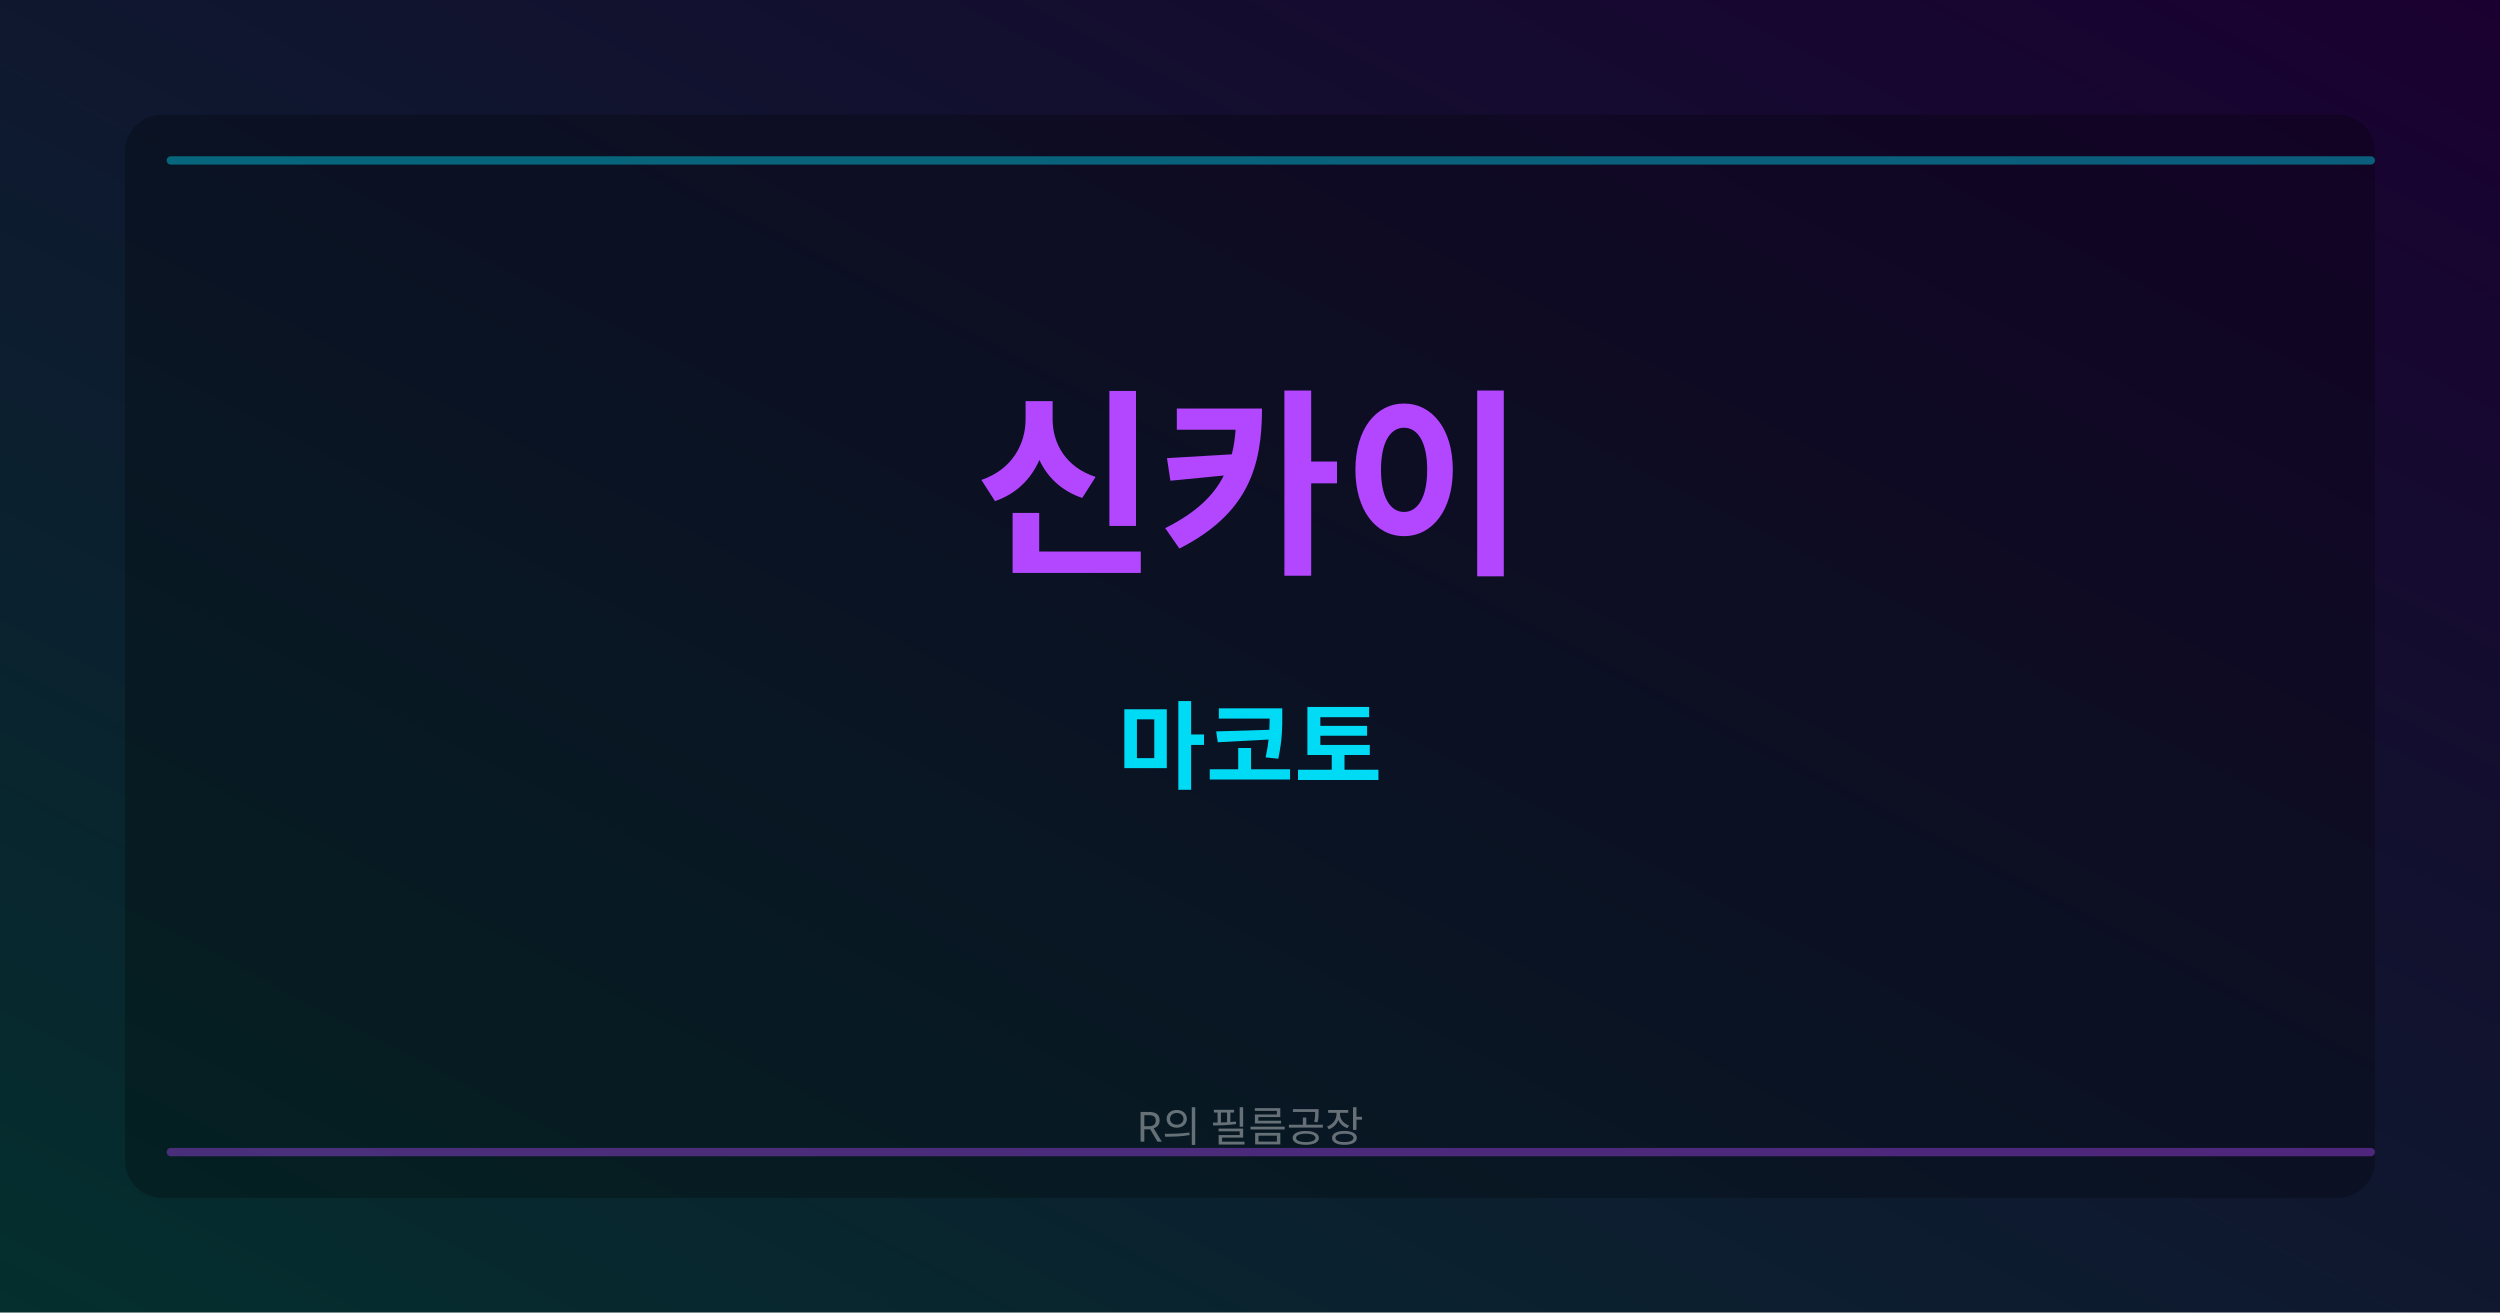
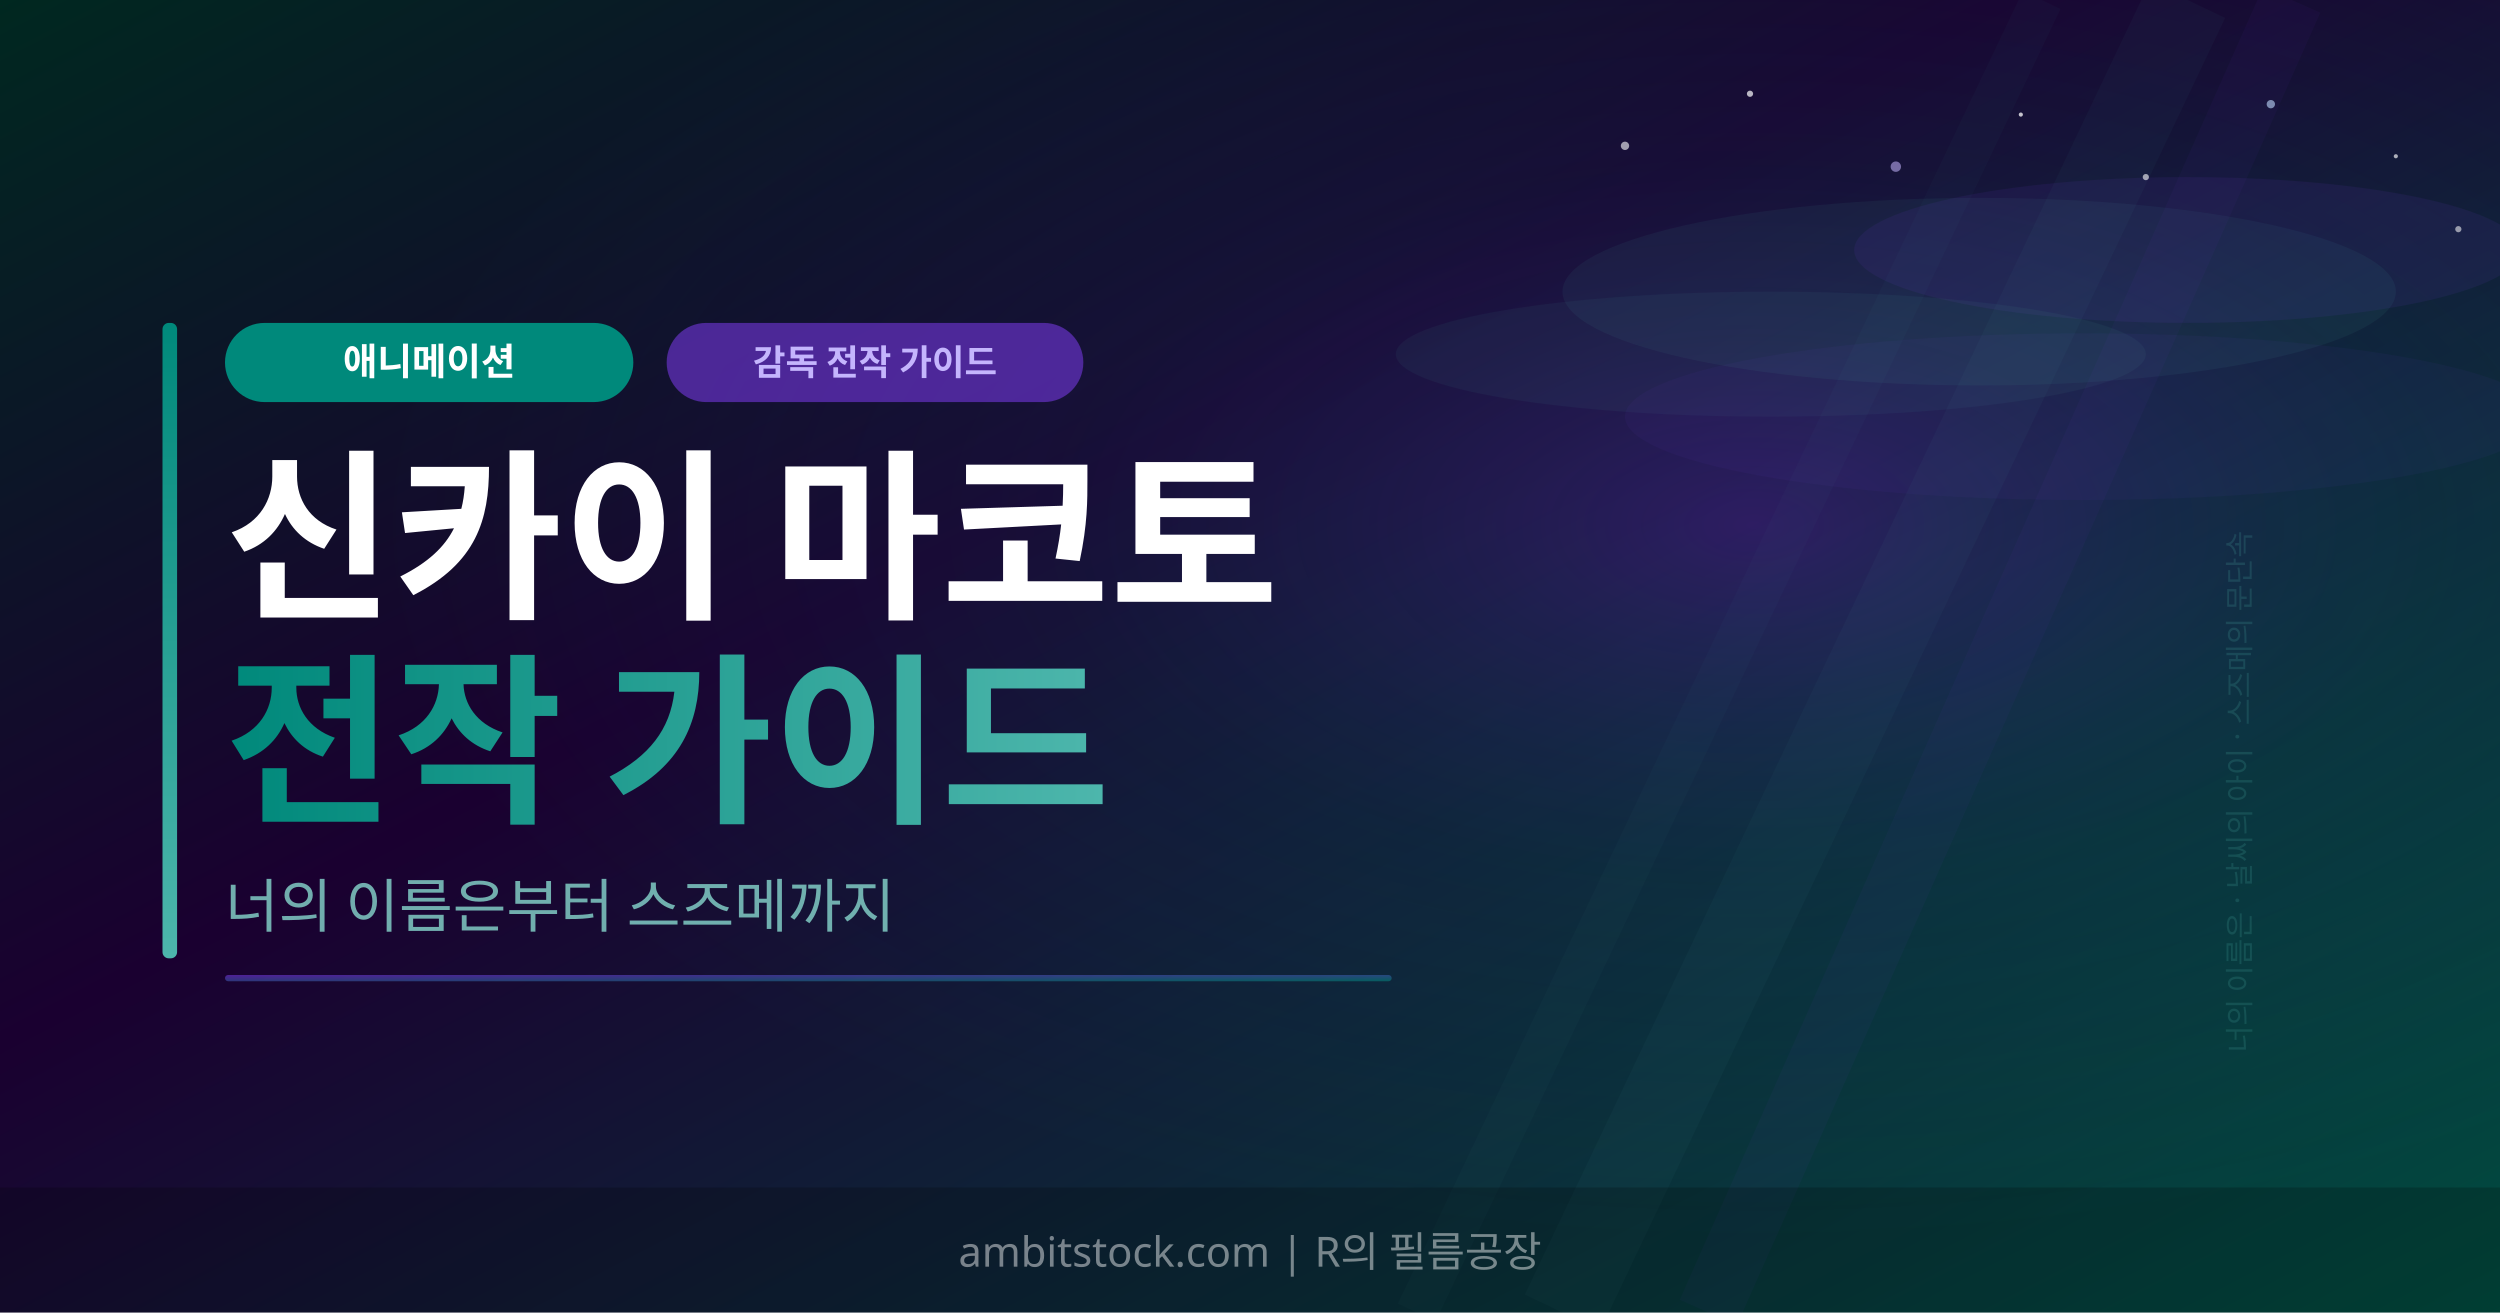
- <svg xmlns="http://www.w3.org/2000/svg" width="1200" height="630">
+ <svg xmlns="http://www.w3.org/2000/svg" viewBox="0 0 1200 630" width="1200" height="630">
  <defs>
-     <linearGradient id="bg" x1="100%" y1="0%" x2="0%" y2="100%">
-       <stop offset="0%" style="stop-color:#1a0030" />
-       <stop offset="100%" style="stop-color:#042f2e" />
+     <linearGradient id="bg" x1="0%" y1="0%" x2="100%" y2="100%">
+       <stop offset="0%" stop-color="#002820" />
+       <stop offset="40%" stop-color="#1a0030" />
+       <stop offset="100%" stop-color="#004d40" />
    </linearGradient>
+     <linearGradient id="accent" x1="0%" y1="0%" x2="0%" y2="100%">
+       <stop offset="0%" stop-color="#00897b" />
+       <stop offset="100%" stop-color="#4db6ac" />
+     </linearGradient>
+     <linearGradient id="accentH" x1="0%" y1="0%" x2="100%" y2="0%">
+       <stop offset="0%" stop-color="#00897b" />
+       <stop offset="100%" stop-color="#4db6ac" />
+     </linearGradient>
+     <linearGradient id="purpleTeal" x1="0%" y1="0%" x2="100%" y2="100%">
+       <stop offset="0%" stop-color="#7c3aed" />
+       <stop offset="100%" stop-color="#00897b" />
+     </linearGradient>
+     <radialGradient id="shinkai" cx="70%" cy="40%" r="55%">
+       <stop offset="0%" stop-color="#7c3aed" stop-opacity="0.25" />
+       <stop offset="50%" stop-color="#00897b" stop-opacity="0.1" />
+       <stop offset="100%" stop-color="#00897b" stop-opacity="0.0" />
+     </radialGradient>
  </defs>
  <rect width="1200" height="630" fill="url(#bg)" />
-   <rect x="60" y="55" width="1080" height="520" rx="18" fill="rgba(0,0,0,0.25)" />
-   <rect x="80" y="75" width="1060" height="4" rx="2" fill="rgba(0,229,255,0.4)" />
-   <rect x="80" y="551" width="1060" height="4" rx="2" fill="rgba(179,71,255,0.4)" />
-   <text x="600" y="268" text-anchor="middle" font-size="96" font-weight="900" fill="#b347ff" font-family="Pretendard, sans-serif">신카이</text>
-   <text x="600" y="375" text-anchor="middle" font-size="46" font-weight="700" fill="rgba(0,229,255,0.95)" font-family="Pretendard, sans-serif">마코토</text>
-   <text x="600" y="548" text-anchor="middle" font-size="20" fill="rgba(255,255,255,0.38)" font-family="Pretendard, sans-serif">R의 필름공장</text>
+   <rect width="1200" height="630" fill="url(#shinkai)" />
+   <ellipse cx="950" cy="140" rx="200" ry="45" fill="#4db6ac" opacity="0.07" />
+   <ellipse cx="1050" cy="120" rx="160" ry="35" fill="#7c3aed" opacity="0.08" />
+   <ellipse cx="850" cy="170" rx="180" ry="30" fill="#4db6ac" opacity="0.06" />
+   <ellipse cx="1000" cy="200" rx="220" ry="40" fill="#7c3aed" opacity="0.05" />
+   <line x1="1050" y1="0" x2="750" y2="630" stroke="#4db6ac" stroke-width="40" opacity="0.04" />
+   <line x1="1100" y1="0" x2="820" y2="630" stroke="#7c3aed" stroke-width="30" opacity="0.04" />
+   <line x1="980" y1="0" x2="680" y2="630" stroke="#4db6ac" stroke-width="20" opacity="0.03" />
+   <circle cx="780" cy="70" r="2" fill="white" opacity="0.6" />
+   <circle cx="840" cy="45" r="1.5" fill="white" opacity="0.7" />
+   <circle cx="910" cy="80" r="2.5" fill="#c4b5fd" opacity="0.55" />
+   <circle cx="970" cy="55" r="1" fill="white" opacity="0.75" />
+   <circle cx="1030" cy="85" r="1.5" fill="white" opacity="0.6" />
+   <circle cx="1090" cy="50" r="2" fill="#bfdbfe" opacity="0.6" />
+   <circle cx="1150" cy="75" r="1" fill="white" opacity="0.65" />
+   <circle cx="1180" cy="110" r="1.5" fill="white" opacity="0.55" />
+   <text x="1080" y="380" font-family="'Apple SD Gothic Neo',sans-serif" font-size="14" fill="#4db6ac" opacity="0.18" text-anchor="middle" transform="rotate(-90 1080 380)">너의 이름은 · 날씨의 아이 · 스즈메의 문단속</text>
+   <rect x="78" y="155" width="7" height="305" fill="url(#accent)" rx="3" />
+   <rect x="108" y="155" width="196" height="38" rx="19" fill="#00897b" />
+   <text x="206" y="180" font-family="'Apple SD Gothic Neo','Noto Sans KR',sans-serif" font-size="18" font-weight="700" fill="white" text-anchor="middle">애니메이션</text>
+   <rect x="320" y="155" width="200" height="38" rx="19" fill="#7c3aed" opacity="0.55" />
+   <text x="420" y="180" font-family="'Apple SD Gothic Neo','Noto Sans KR',sans-serif" font-size="17" font-weight="600" fill="#c4b5fd" text-anchor="middle">감독 전작 가이드</text>
+   <text x="108" y="290" font-family="'Apple SD Gothic Neo','Noto Sans KR',sans-serif" font-size="88" font-weight="900" fill="white">신카이 마코토</text>
+   <text x="108" y="388" font-family="'Apple SD Gothic Neo','Noto Sans KR',sans-serif" font-size="88" font-weight="900" fill="url(#accentH)">전작 가이드</text>
+   <text x="108" y="445" font-family="'Apple SD Gothic Neo','Noto Sans KR',sans-serif" font-size="28" fill="#80cbc4" opacity="0.85">너의 이름은부터 스즈메까지</text>
+   <rect x="108" y="468" width="560" height="3" rx="1.5" fill="url(#purpleTeal)" opacity="0.55" />
+   <rect x="0" y="570" width="1200" height="60" fill="#000" opacity="0.2" />
+   <text x="600" y="608" font-family="'Apple SD Gothic Neo',sans-serif" font-size="20" fill="white" opacity="0.45" text-anchor="middle">ambitstock.com | R의 필름공장</text>
</svg>
